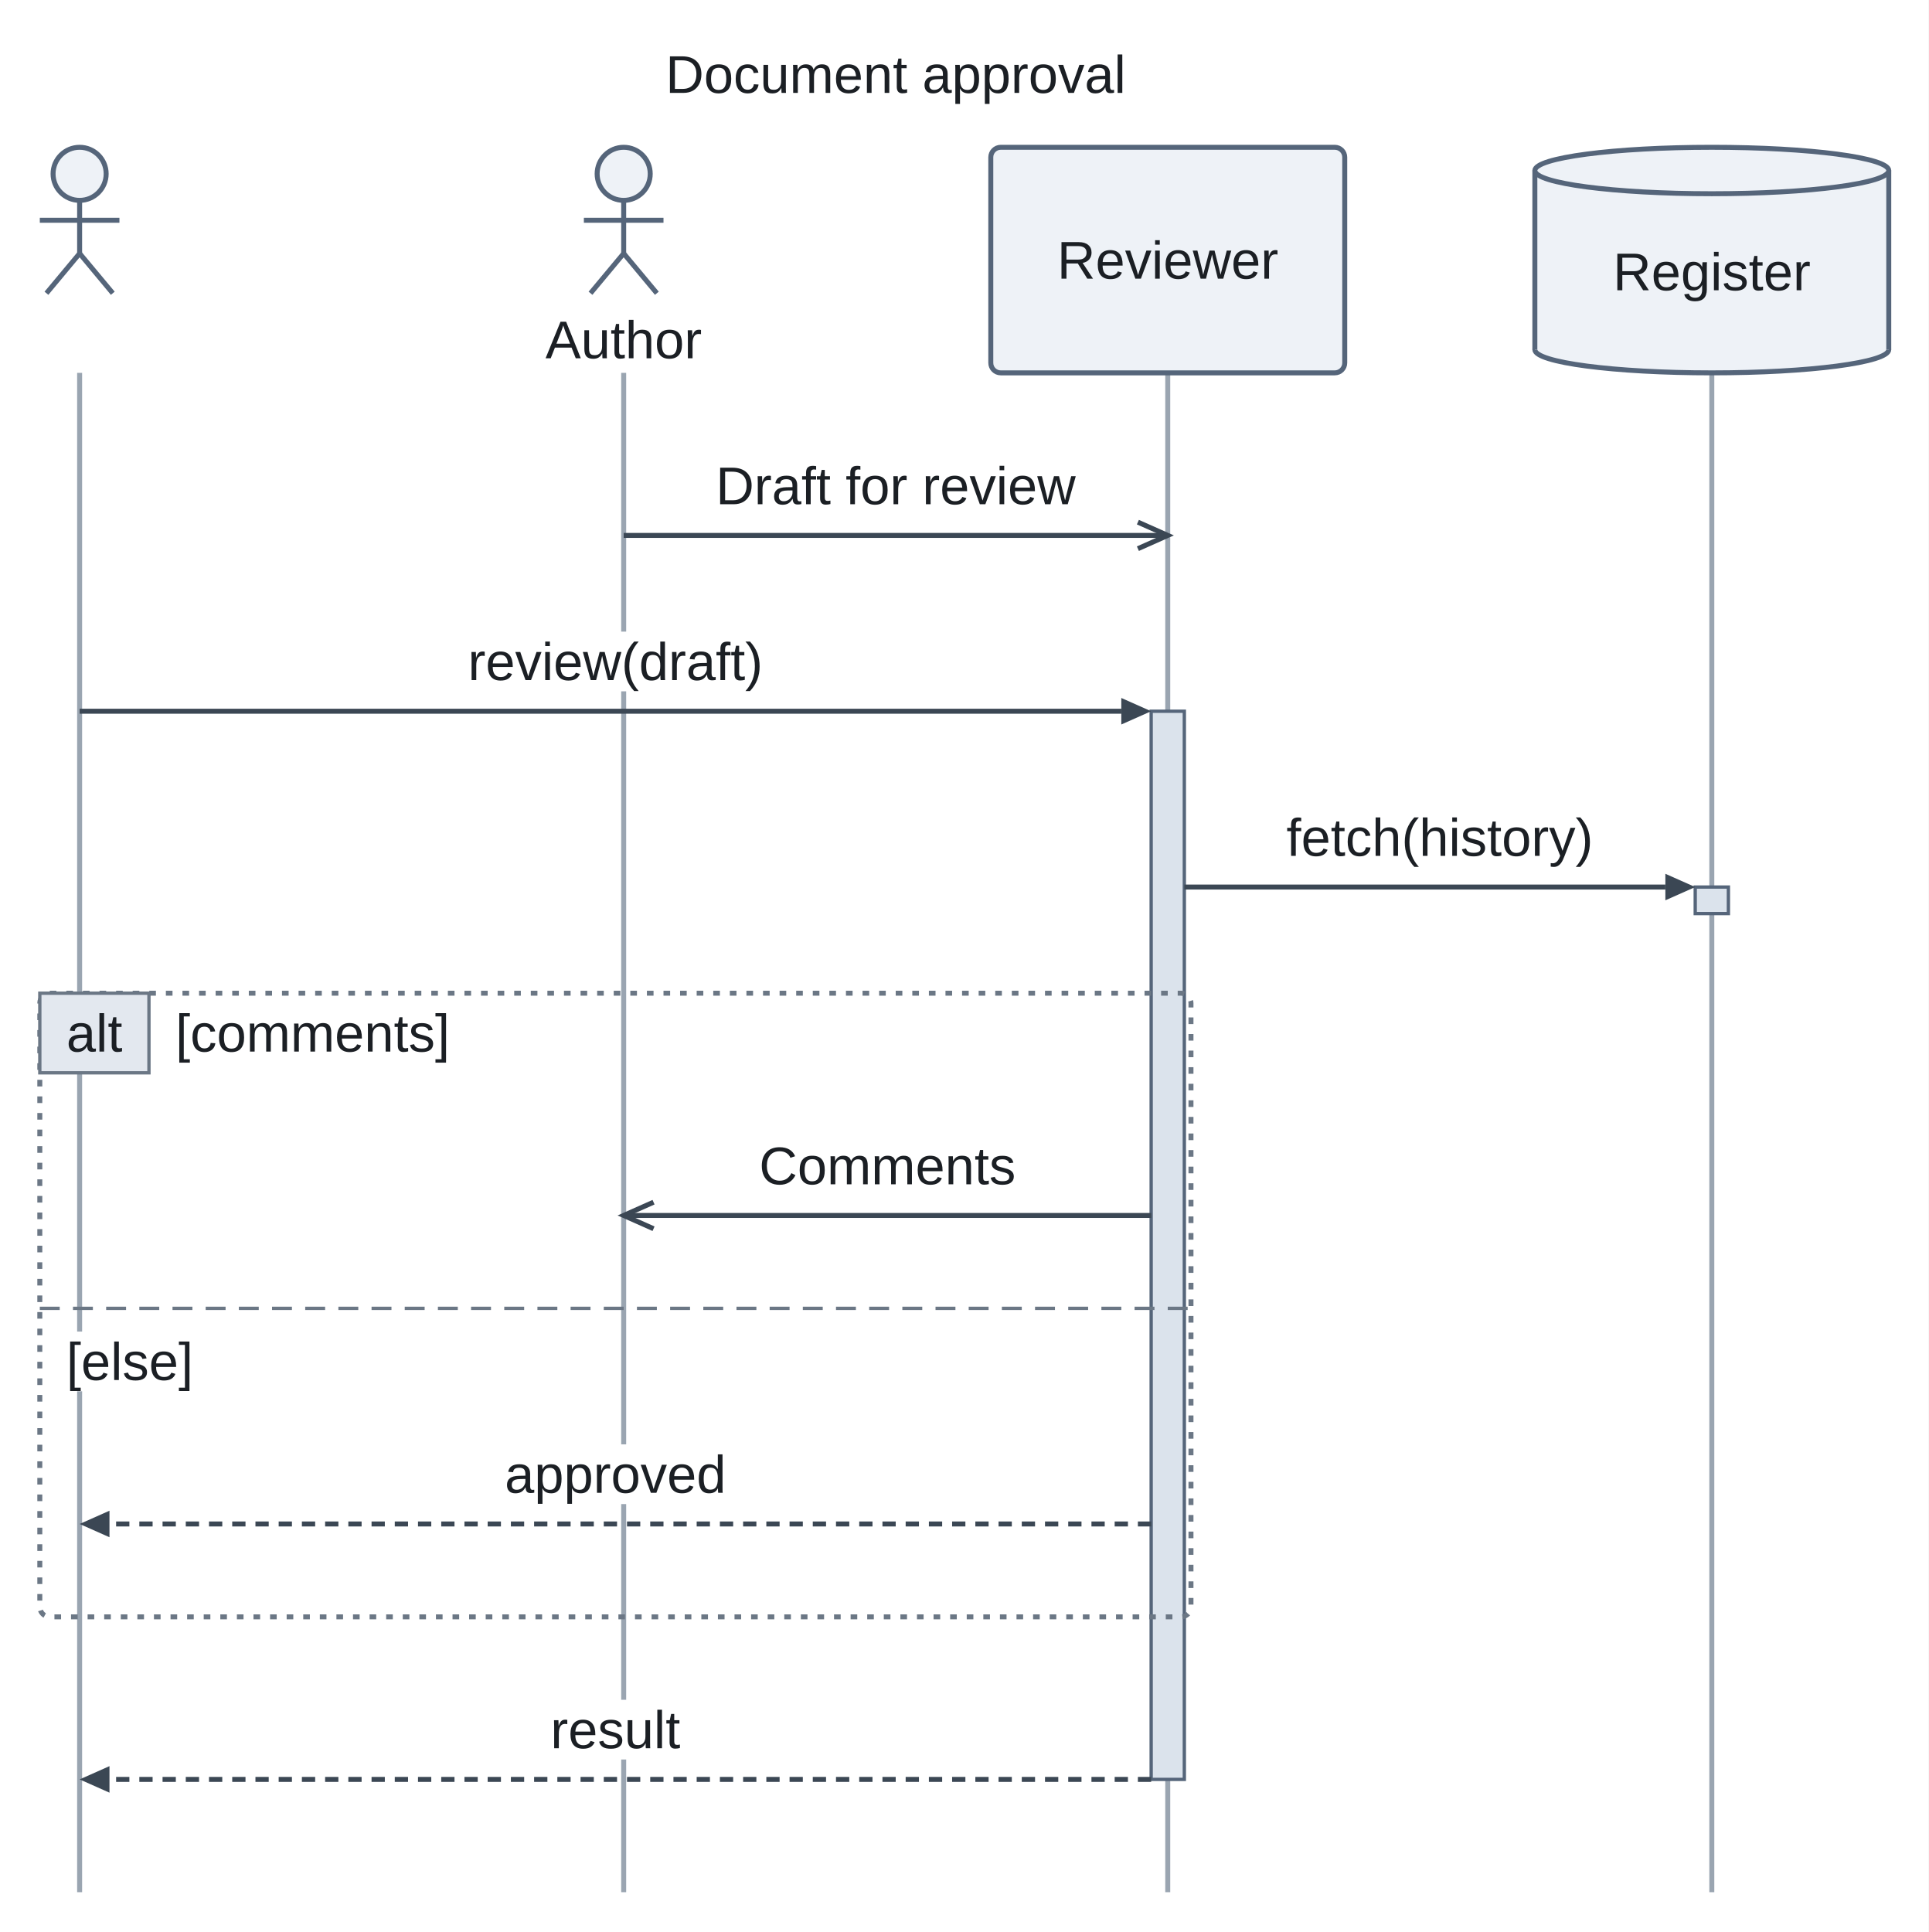
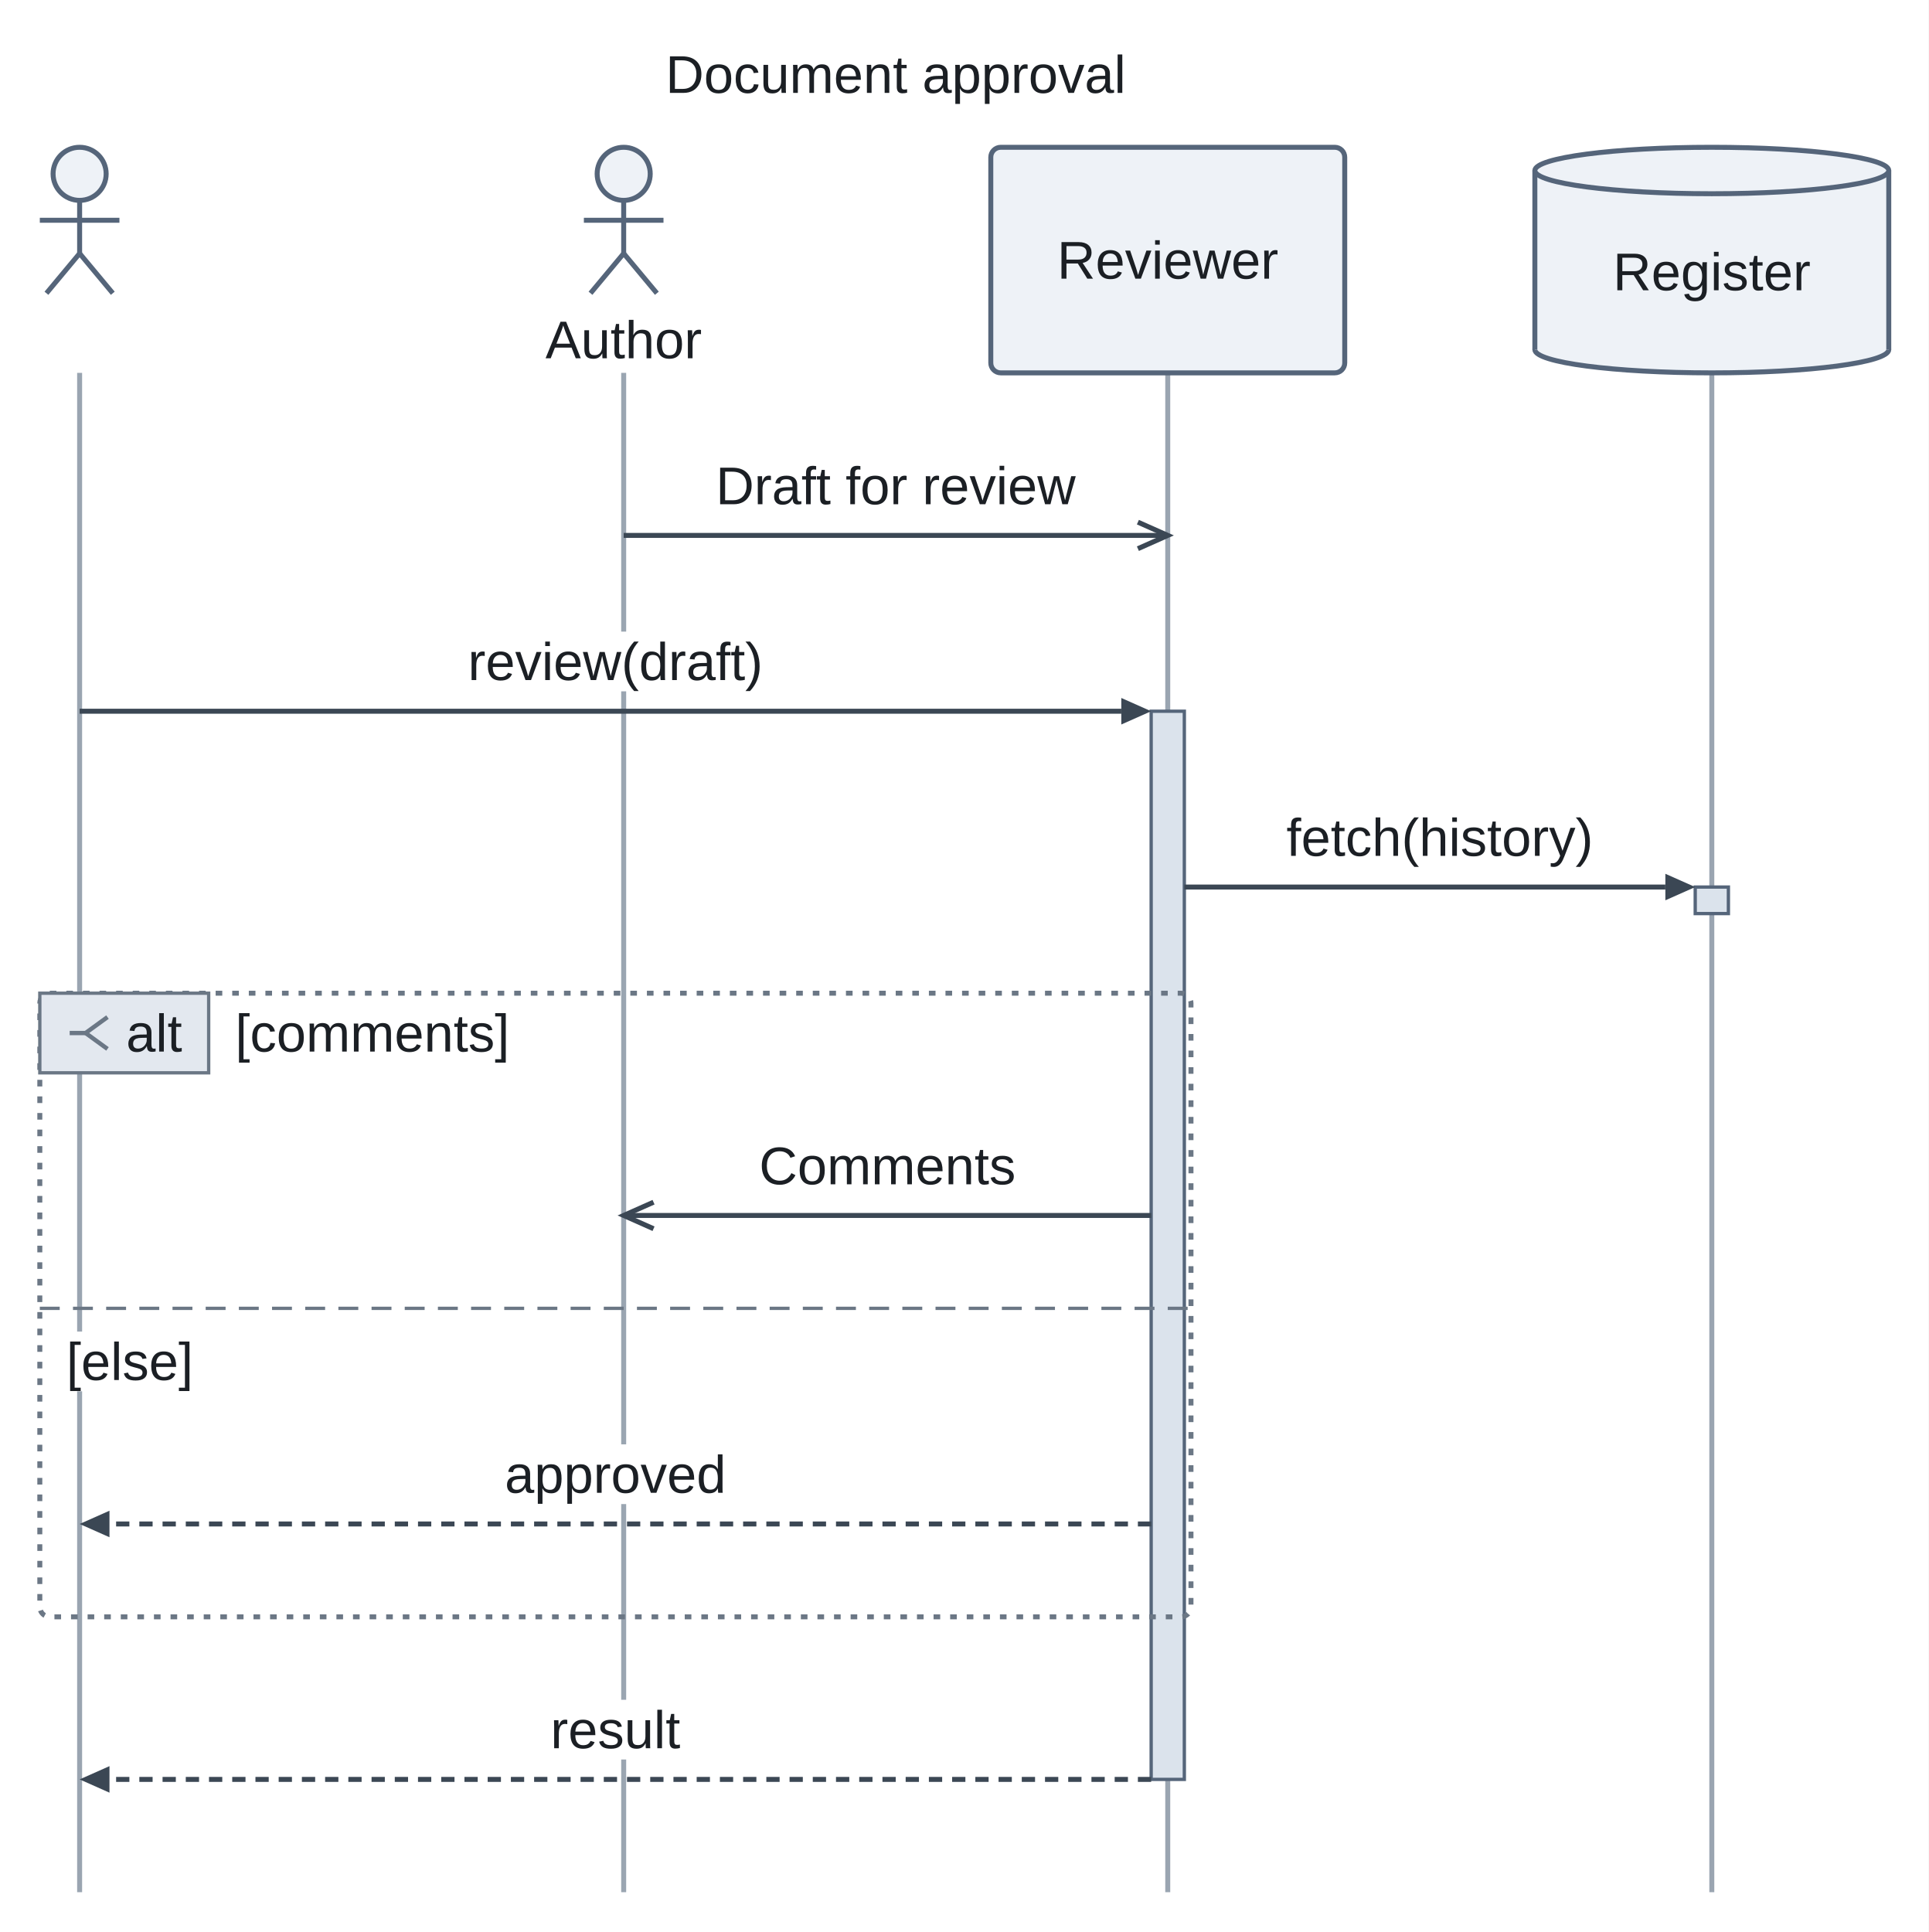
<svg xmlns="http://www.w3.org/2000/svg" version="1.1" width="581.34" height="582.4" viewBox="-24 -12.4 581.34 582.4" role="img" font-family="Arimo, Arial, 'Liberation Sans', sans-serif" font-size="16">
  <rect x="-24" y="-12.4" width="581.34" height="582.4" fill="white" />
  <g stroke="#9aa5b1" stroke-width="1.5">
    <line x1="0" y1="100" x2="0" y2="558" />
    <line x1="164" y1="100" x2="164" y2="558" />
    <line x1="328" y1="100" x2="328" y2="558" />
    <line x1="492" y1="100" x2="492" y2="558" />
  </g>
  <g fill="white">
    <rect x="114.05" y="178" width="94.91" height="18" />
    <rect x="125.14" y="423" width="72.72" height="18" />
-     <rect x="25.9" y="290" width="88.69" height="18" />
+     <rect x="43.9" y="290" width="88.69" height="18" />
    <rect x="-7" y="389" width="44.24" height="18" />
    <rect x="138.94" y="500" width="45.13" height="18" />
  </g>
  <g fill="#dbe3ec" stroke="#55657a" stroke-width="1">
    <rect x="487" y="255" width="10" height="8" />
    <rect x="323" y="202" width="10" height="322" />
  </g>
  <rect x="-12" y="287" width="347" height="188" rx="3" fill="none" stroke="#6b7785" stroke-width="1.5" stroke-dasharray="2 3" />
-   <rect x="-12" y="287" width="32.9" height="24" fill="#e3e8ef" stroke="#6b7785" stroke-width="1" />
+   <rect x="-12" y="287" width="50.9" height="24" fill="#e3e8ef" stroke="#6b7785" stroke-width="1" />
  <line x1="-12" y1="382" x2="335" y2="382" stroke="#6b7785" stroke-width="1" stroke-dasharray="6 4" />
  <g fill="#eef2f7" stroke="#55657a" stroke-width="1.5">
    <circle cx="0" cy="40" r="8" />
    <line x1="0" y1="48" x2="0" y2="64" />
    <line x1="-12" y1="54" x2="12" y2="54" />
    <line x1="0" y1="64" x2="-10" y2="76" />
    <line x1="0" y1="64" x2="10" y2="76" />
    <circle cx="164" cy="40" r="8" />
    <line x1="164" y1="48" x2="164" y2="64" />
    <line x1="152" y1="54" x2="176" y2="54" />
    <line x1="164" y1="64" x2="154" y2="76" />
    <line x1="164" y1="64" x2="174" y2="76" />
    <rect x="274.66" y="32" width="106.69" height="68" rx="3" />
    <ellipse cx="492" cy="93" rx="53.34" ry="7" />
  </g>
  <rect x="438.66" y="39" width="106.69" height="54" fill="#eef2f7" />
  <g fill="#eef2f7" stroke="#55657a" stroke-width="1.5">
    <line x1="438.66" y1="39" x2="438.66" y2="93" />
    <line x1="545.34" y1="39" x2="545.34" y2="93" />
    <ellipse cx="492" cy="39" rx="53.34" ry="7" />
  </g>
  <g fill="none" stroke="#3b4754" stroke-width="1.5">
    <polyline points="319,145 328,149 319,153" />
    <line x1="164" y1="149" x2="328" y2="149" />
  </g>
  <polygon points="323,202 314,198 314,206" fill="#3b4754" />
  <line x1="0" y1="202" x2="314" y2="202" stroke="#3b4754" stroke-width="1.5" />
  <polygon points="487,255 478,251 478,259" fill="#3b4754" />
  <g fill="none" stroke="#3b4754" stroke-width="1.5">
    <line x1="333" y1="255" x2="478" y2="255" />
    <polyline points="173,350 164,354 173,358" />
    <line x1="323" y1="354" x2="164" y2="354" />
  </g>
  <polygon points="0,447 9,443 9,451" fill="#3b4754" />
  <line x1="323" y1="447" x2="9" y2="447" stroke="#3b4754" stroke-width="1.5" stroke-dasharray="4 3" />
  <polygon points="0,524 9,520 9,528" fill="#3b4754" />
  <line x1="323" y1="524" x2="9" y2="524" stroke="#3b4754" stroke-width="1.5" stroke-dasharray="4 3" />
  <g fill="#1b1f24" text-anchor="middle">
    <text x="246" y="15.6">Document approval</text>
    <text x="164" y="95.6">Author</text>
    <text x="328" y="71.6">Reviewer</text>
    <text x="492" y="75.1">Register</text>
    <text x="246" y="139.6">Draft for review</text>
    <text x="161.5" y="192.6">review(draft)</text>
    <text x="410" y="245.6">fetch(history)</text>
    <text x="243.5" y="344.6">Comments</text>
    <text x="161.5" y="437.6">approved</text>
-     <text x="4.45" y="304.6">alt</text>
  </g>
+   <g fill="none" stroke="#6b7785" stroke-width="1.3">
+     <polyline points="-3,299 1.8,299 8.4,294.2" />
+     <polyline points="1.8,299 8.4,303.8" />
+   </g>
+   <text x="22.45" y="304.6" text-anchor="middle" fill="#1b1f24">alt</text>
  <g fill="#1b1f24">
-     <text x="28.9" y="304.6">[comments]</text>
+     <text x="46.9" y="304.6">[comments]</text>
    <text x="-4" y="403.6">[else]</text>
  </g>
  <text x="161.5" y="514.6" text-anchor="middle" fill="#1b1f24">result</text>
</svg>
